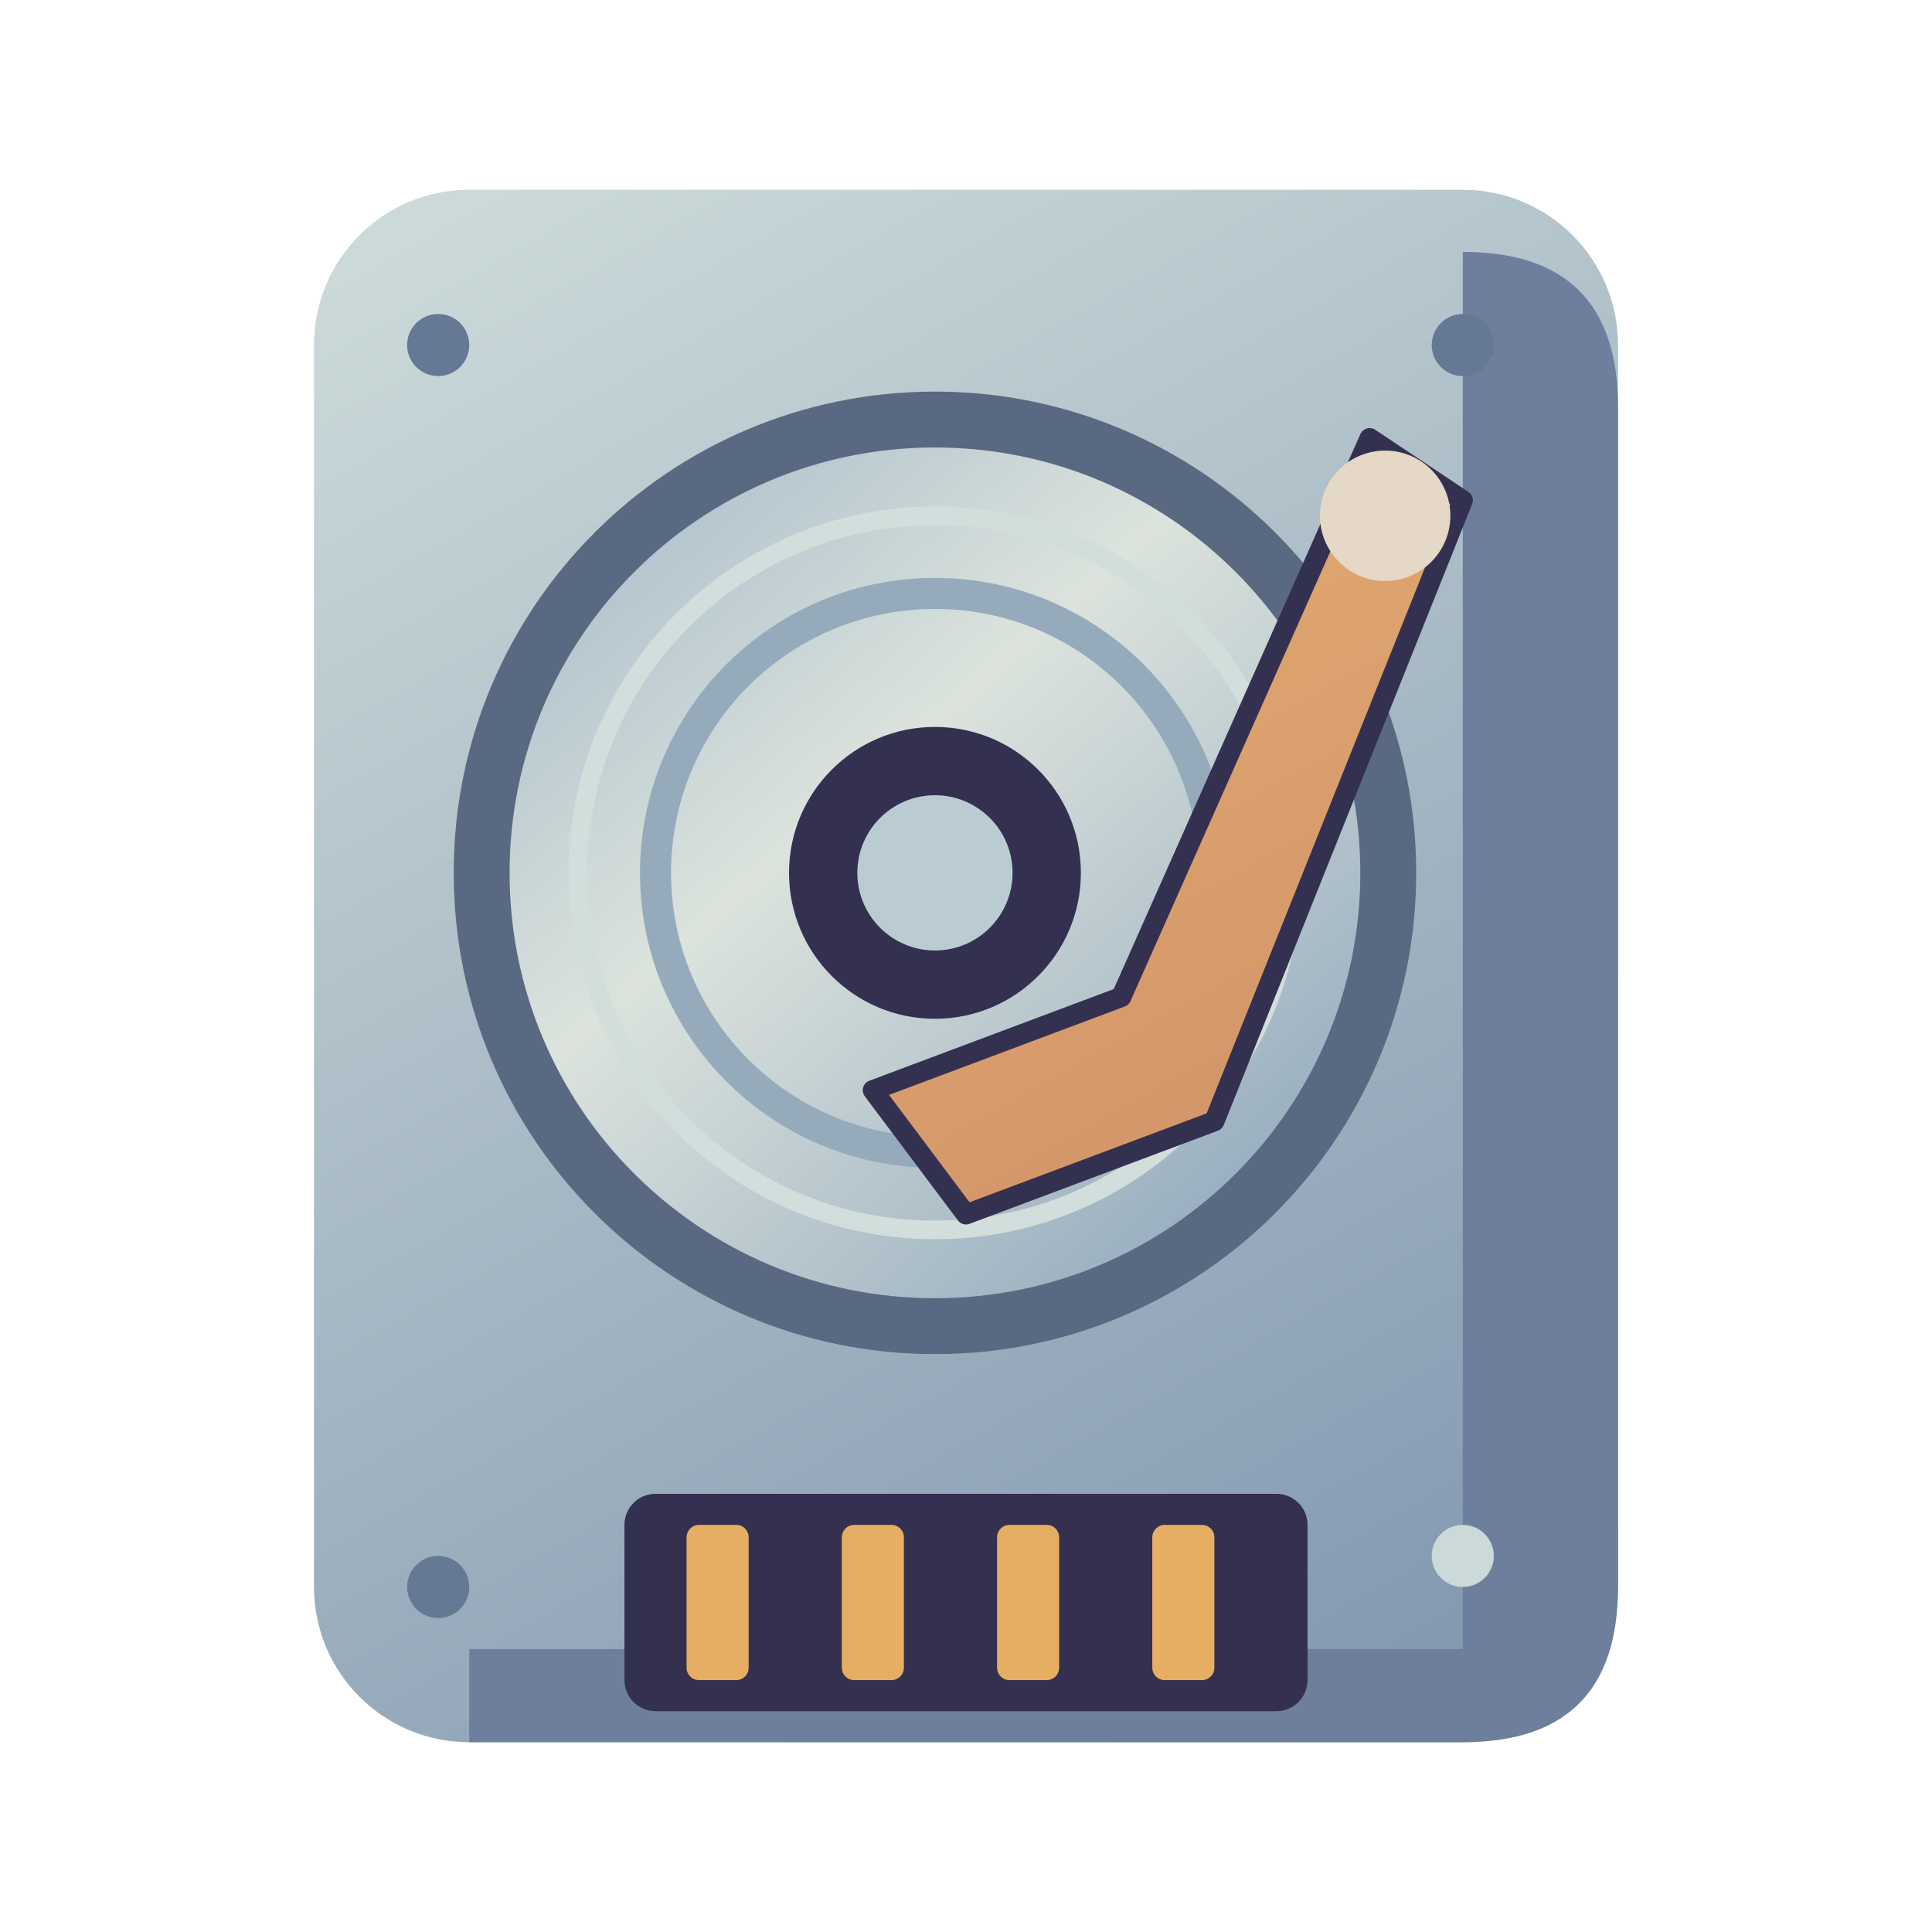
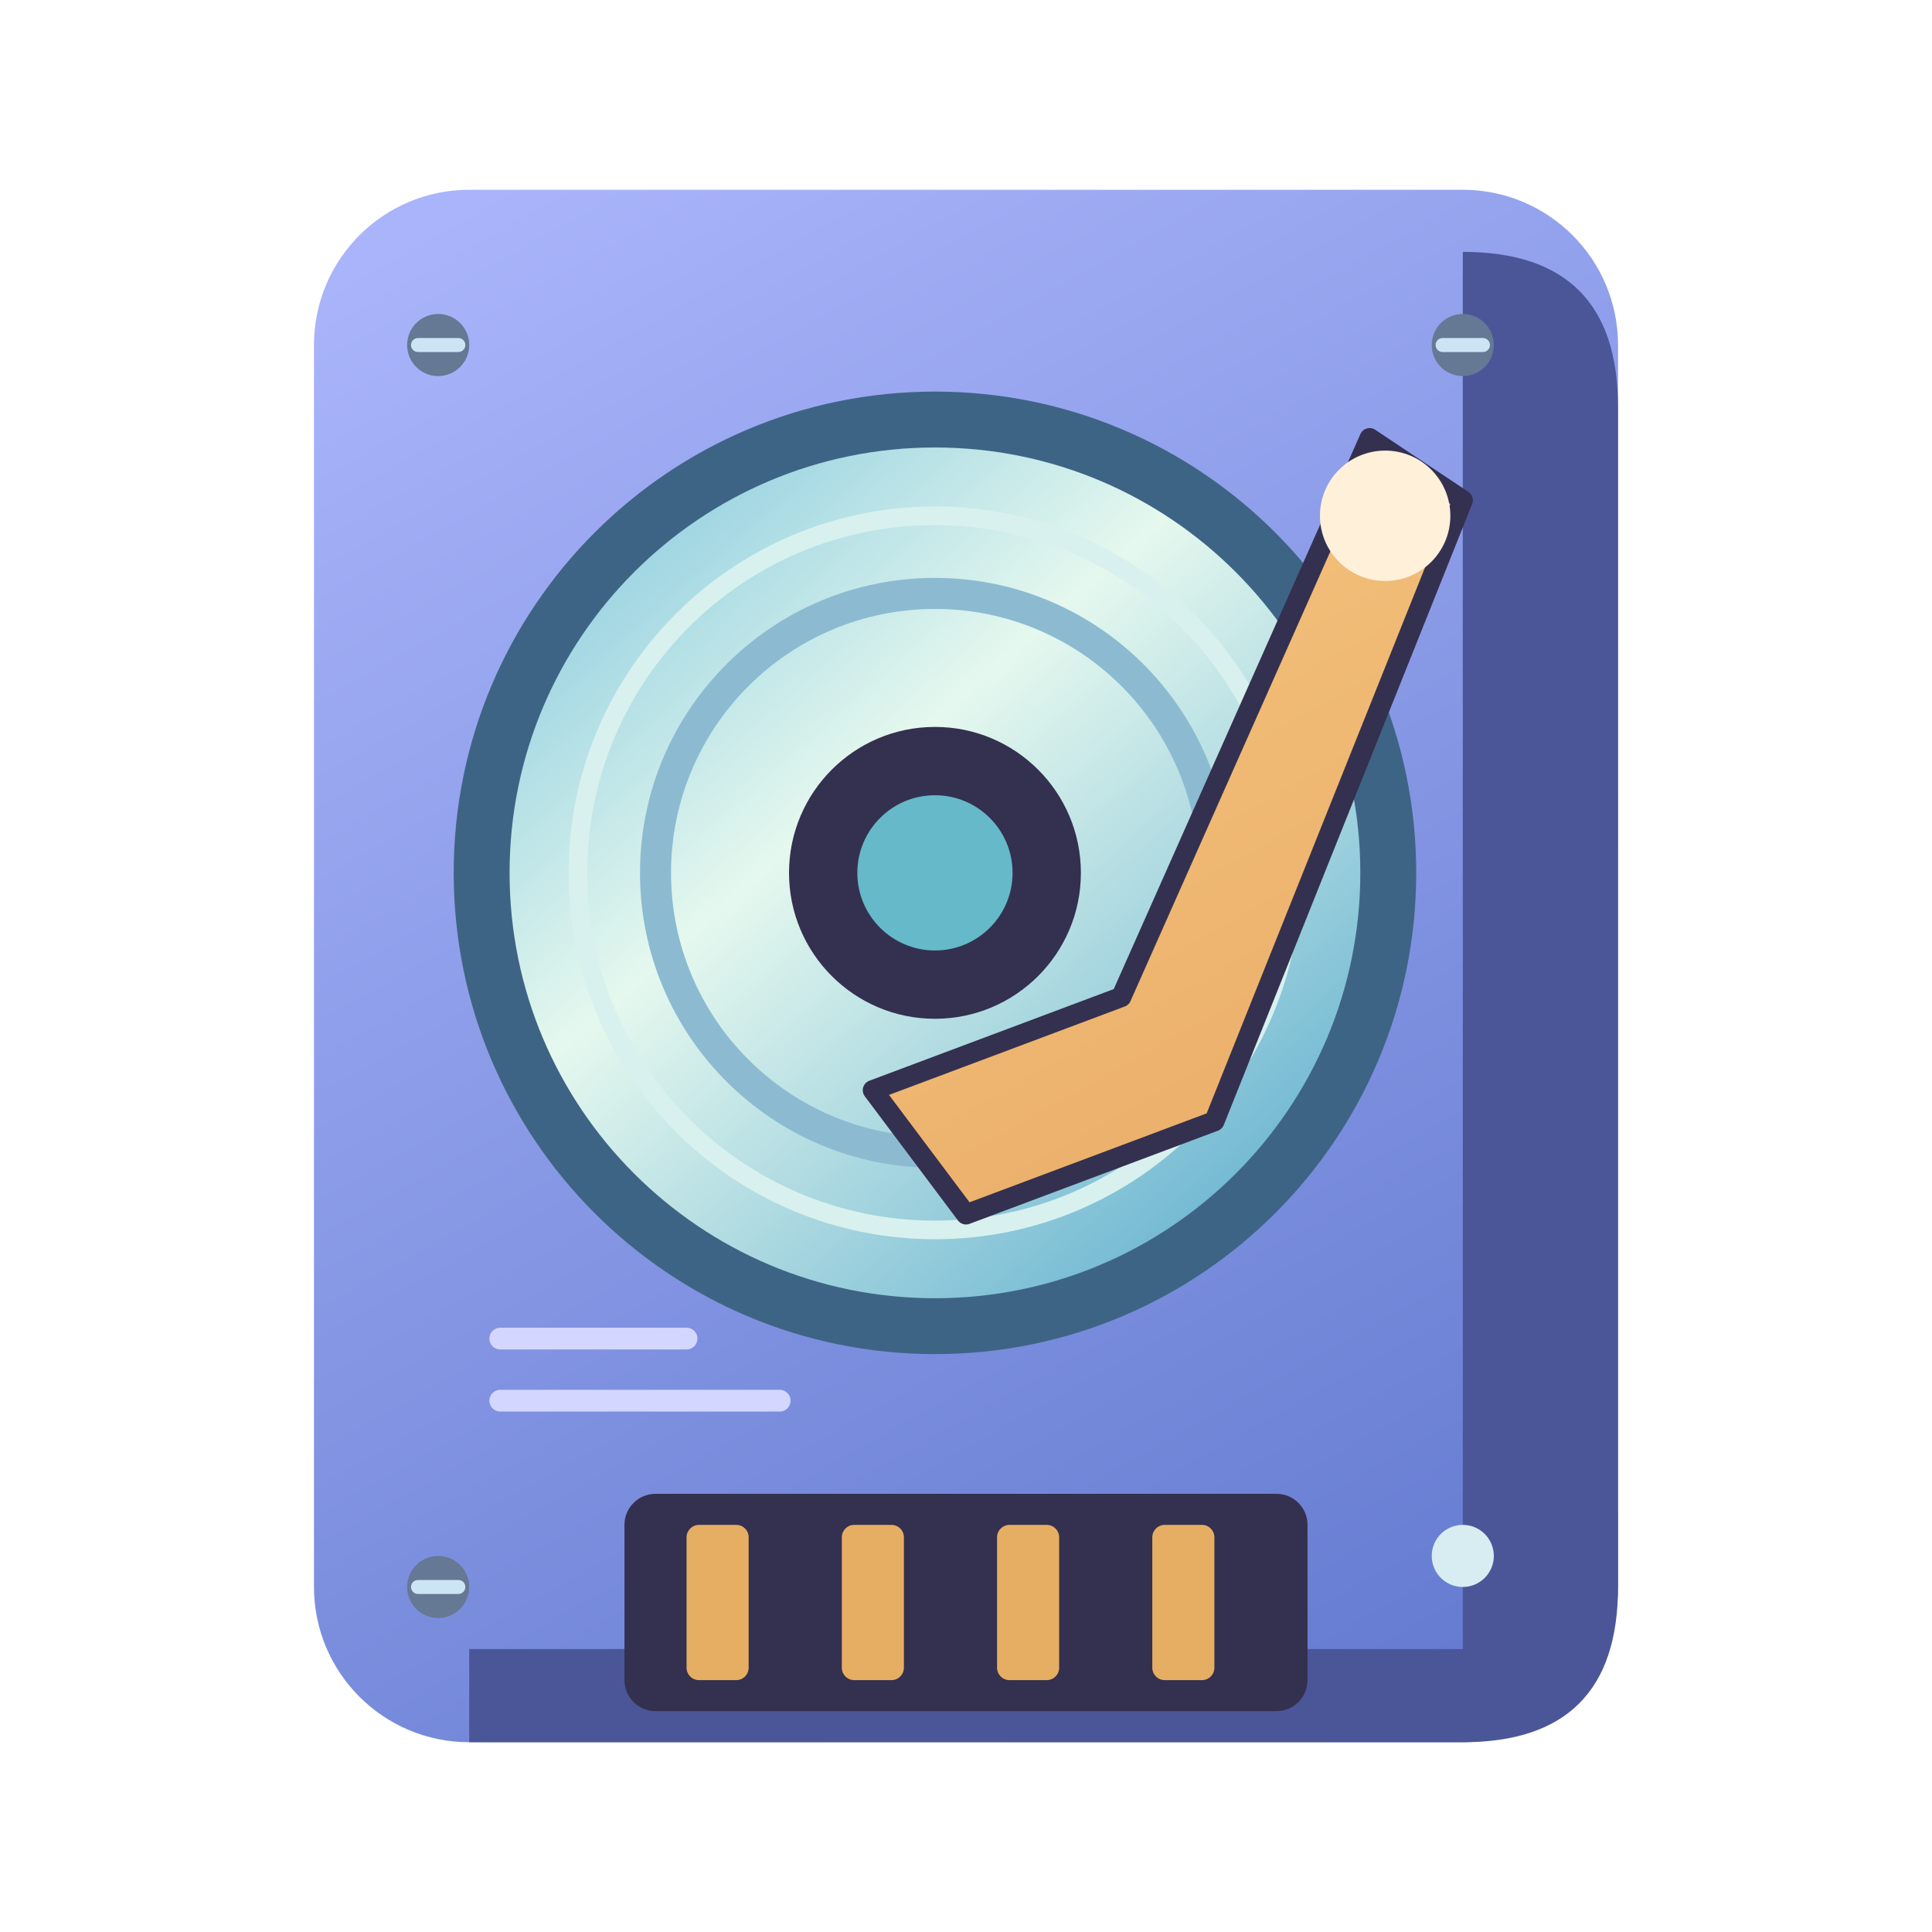
<svg xmlns="http://www.w3.org/2000/svg" width="64" height="64" viewBox="0 0 64 64">
  <g id="frameless-artwork" transform="translate(-0.912915 -0.912915) scale(1.028529)">
    <defs>
-       <linearGradient id="enamel" x1="0" y1="0" x2=".6" y2="1">
-         <stop stop-color="#f4c8d7" />
-         <stop offset=".4" stop-color="#e88bb6" />
-         <stop offset="1" stop-color="#b94e87" />
-       </linearGradient>
-       <linearGradient id="ink" x1="0" y1="0" x2="1" y2="1">
-         <stop stop-color="#f4c8d7" />
-         <stop offset=".6" stop-color="#e56ea1" />
-         <stop offset="1" stop-color="#b39bd9" />
-       </linearGradient>
-       <linearGradient id="gem" x1="0" y1="0" x2="1" y2="1">
-         <stop stop-color="#d9c3f2" />
-         <stop offset=".5" stop-color="#9272ba" />
-         <stop offset="1" stop-color="#71385f" />
-       </linearGradient>
-     </defs>
+  </defs>
    <g stroke-linecap="round" stroke-linejoin="round" />
    <defs>
-       <linearGradient id="s-paper" gradientUnits="userSpaceOnUse" x1="15" y1="8" x2="43" y2="58">
-         <stop stop-color="#fff0da" />
-         <stop offset="1" stop-color="#d7cbd3" />
-       </linearGradient>
-       <linearGradient id="s-jade" gradientUnits="userSpaceOnUse" x1="15" y1="8" x2="43" y2="58">
-         <stop stop-color="#88cdb9" />
-         <stop offset="1" stop-color="#44878c" />
-       </linearGradient>
-       <linearGradient id="s-blue" gradientUnits="userSpaceOnUse" x1="15" y1="8" x2="43" y2="58">
-         <stop stop-color="#9ab8d8" />
-         <stop offset="1" stop-color="#5d74a5" />
-       </linearGradient>
-       <linearGradient id="s-violet" gradientUnits="userSpaceOnUse" x1="15" y1="8" x2="43" y2="58">
-         <stop stop-color="#b3a1d9" />
-         <stop offset="1" stop-color="#8274a9" />
-       </linearGradient>
-       <linearGradient id="s-rose" gradientUnits="userSpaceOnUse" x1="15" y1="8" x2="43" y2="58">
-         <stop stop-color="#eca2bc" />
-         <stop offset="1" stop-color="#b66696" />
-       </linearGradient>
      <linearGradient id="s-copper" gradientUnits="userSpaceOnUse" x1="15" y1="8" x2="43" y2="58">
-         <stop stop-color="#efbd78" />
-         <stop offset="1" stop-color="#c58162" />
+         <stop stop-color="#f9d18a" />
+         <stop offset="1" stop-color="#e5a05c" />
      </linearGradient>
      <linearGradient id="s-steel" gradientUnits="userSpaceOnUse" x1="15" y1="8" x2="43" y2="58">
-         <stop stop-color="#cbd9d9" />
-         <stop offset="1" stop-color="#8298b0" />
-       </linearGradient>
-       <linearGradient id="s-coral" gradientUnits="userSpaceOnUse" x1="15" y1="8" x2="43" y2="58">
-         <stop stop-color="#ef9b83" />
-         <stop offset="1" stop-color="#cc697c" />
+         <stop stop-color="#a9b4fa" />
+         <stop offset="1" stop-color="#647bd0" />
      </linearGradient>
    </defs>
    <g data-material="authored" stroke-linecap="round" stroke-linejoin="round">
      <rect x="11" y="7" width="42" height="50" rx="5" fill="url(#s-steel)" />
-       <path d="M48 9Q53 9 53 14V52Q53 57 48 57H16V54H48Z" fill="#6d7f9c" />
-       <circle cx="31" cy="29" r="15.5" fill="#596981" />
+       <path d="M48 9Q53 9 53 14V52Q53 57 48 57H16V54H48Z" fill="#4b5699" />
+       <circle cx="31" cy="29" r="15.5" fill="#3e6485" />
      <defs>
        <linearGradient id="machined-platter" gradientUnits="userSpaceOnUse" x1="20" y1="16" x2="42" y2="41">
-           <stop stop-color="#a8bdca" />
-           <stop offset=".4" stop-color="#dce3dd" />
-           <stop offset="1" stop-color="#91a9bd" />
+           <stop stop-color="#8acbdf" />
+           <stop offset=".4" stop-color="#e5f8ee" />
+           <stop offset="1" stop-color="#65b2d0" />
        </linearGradient>
      </defs>
      <circle cx="31" cy="29" r="13.7" fill="url(#machined-platter)" />
-       <circle cx="31" cy="29" r="11.5" fill="none" stroke="#d2dedb" stroke-width="0.6" />
-       <circle cx="31" cy="29" r="9" fill="none" stroke="#95abbc" stroke-width="1" />
+       <circle cx="31" cy="29" r="11.5" fill="none" stroke="#d8f1ee" stroke-width="0.6" />
+       <circle cx="31" cy="29" r="9" fill="none" stroke="#8cbbd1" stroke-width="1" />
      <circle cx="31" cy="29" r="4.7" fill="#34304f" />
-       <circle cx="31" cy="29" r="2.5" fill="#bbcbd2" />
+       <circle cx="31" cy="29" r="2.5" fill="#65b9c8" />
      <path d="M45 15 48 17 40 37 32 40 29 36 37 33Z" fill="url(#s-copper)" stroke="#34304f" stroke-width="0.65" />
-       <circle cx="45.5" cy="17.5" r="2.1" fill="#e5d8c6" />
+       <circle cx="45.5" cy="17.5" r="2.1" fill="#fff0da" />
      <rect x="21" y="49" width="22" height="7" rx="1" fill="#34304f" />
      <rect x="23" y="50" width="2" height="5" rx="0.4" fill="#e6ae62" />
      <rect x="28" y="50" width="2" height="5" rx="0.4" fill="#e6ae62" />
      <rect x="33" y="50" width="2" height="5" rx="0.4" fill="#e6ae62" />
      <rect x="38" y="50" width="2" height="5" rx="0.4" fill="#e6ae62" />
      <circle cx="15" cy="12" r="1" fill="#657894" />
-       <circle cx="48" cy="51" r="1" fill="#cbd9d9" />
+       <circle cx="48" cy="51" r="1" fill="#d8edf1" />
      <circle cx="15" cy="52" r="1" fill="#657894" />
      <circle cx="48" cy="12" r="1" fill="#657894" />
+       <path d="M14.35 12h1.3" stroke="#cce5f5" stroke-width=".45" />
+       <path d="M47.35 12h1.3" stroke="#cce5f5" stroke-width=".45" />
+       <path d="M14.35 52h1.3" stroke="#cce5f5" stroke-width=".45" />
+       <path d="M17 44h6m-6 2h9" stroke="#d3d7ff" stroke-width=".7" />
    </g>
  </g>
</svg>
